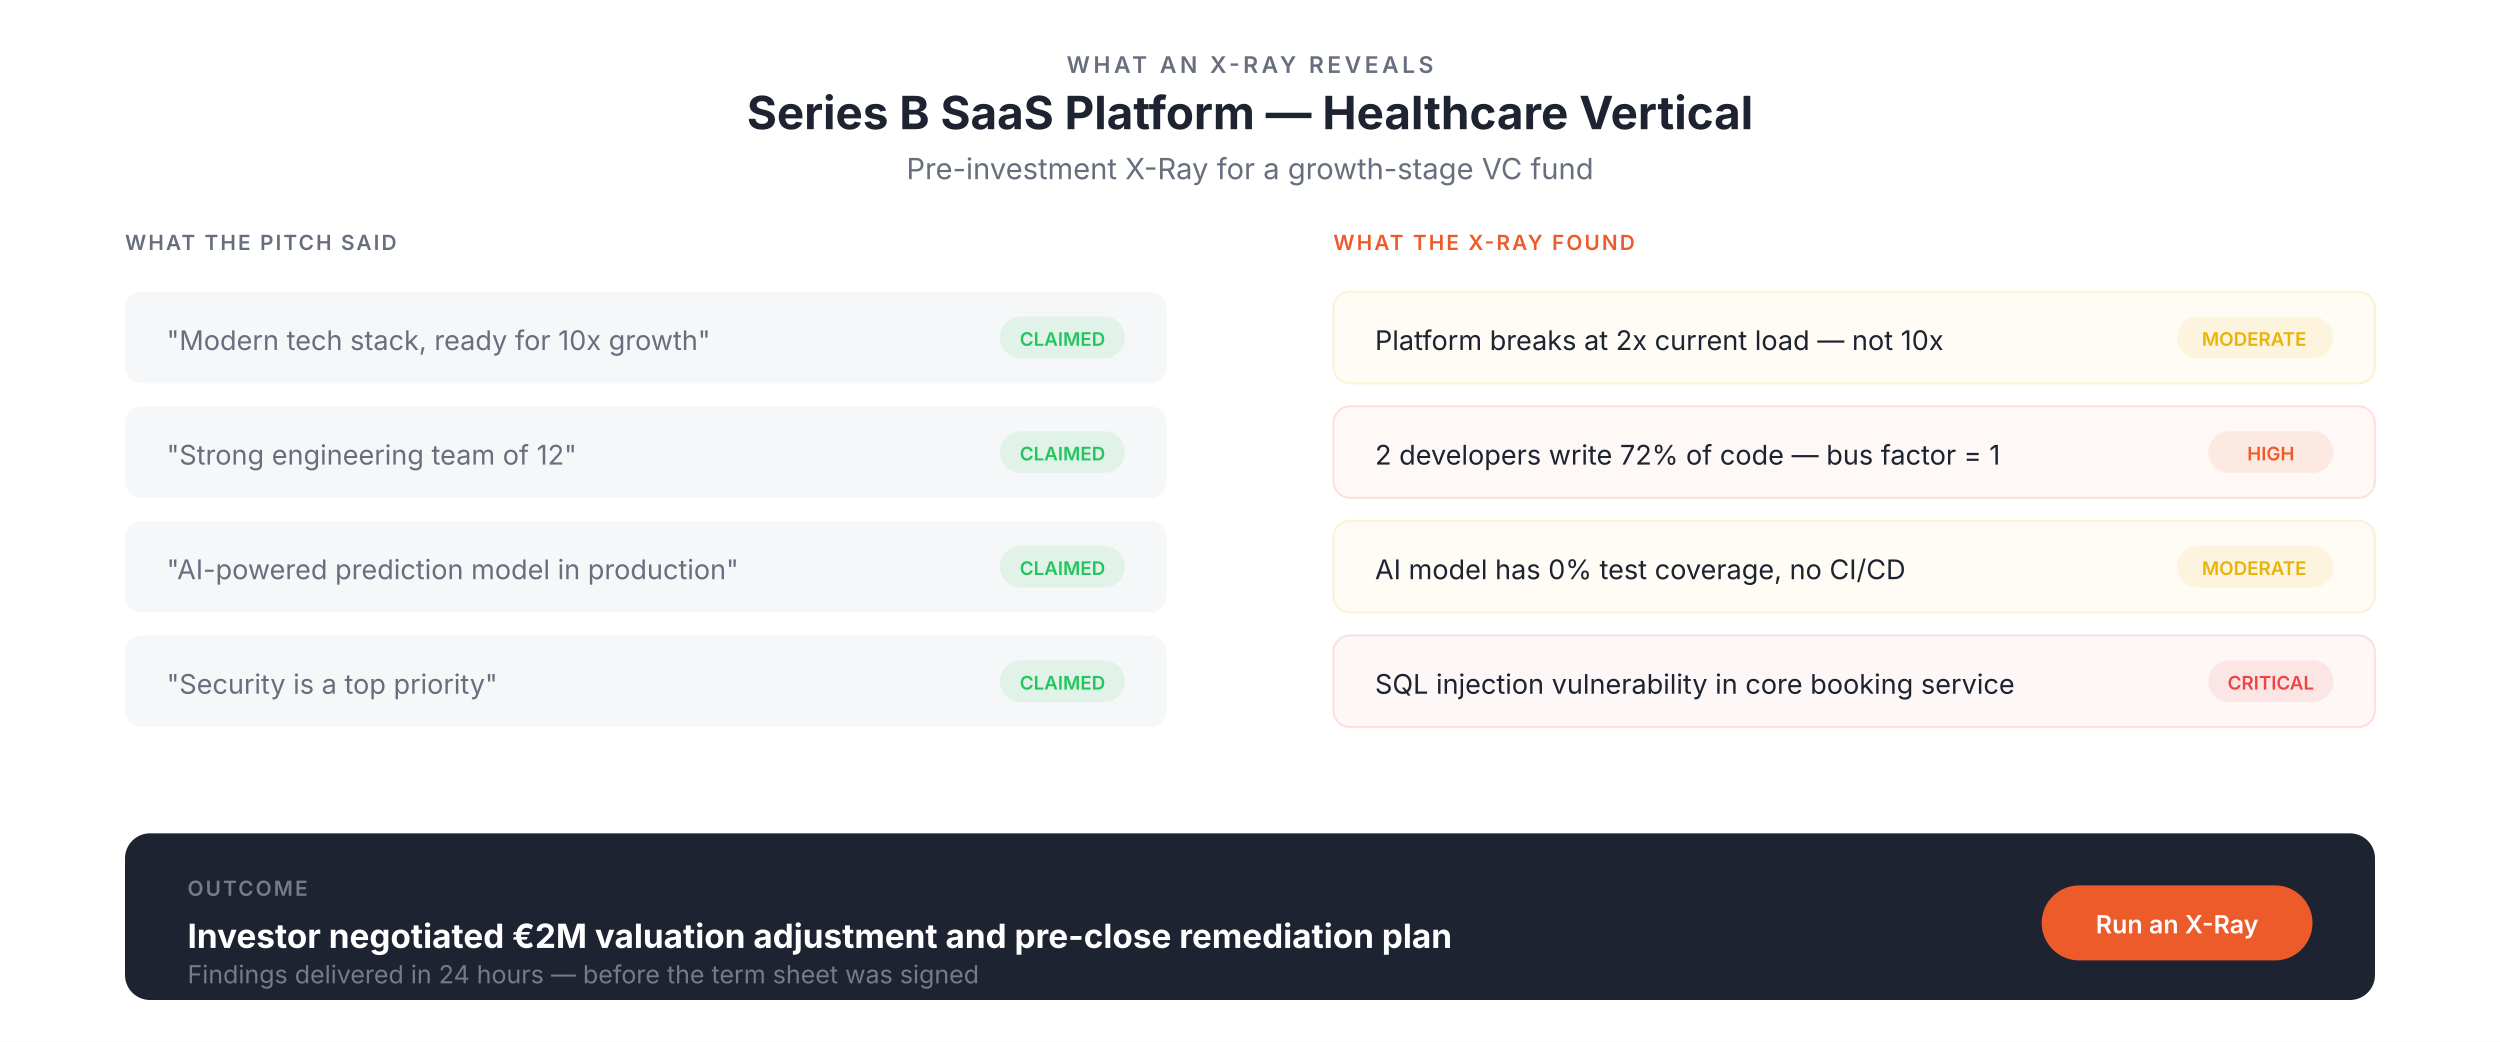
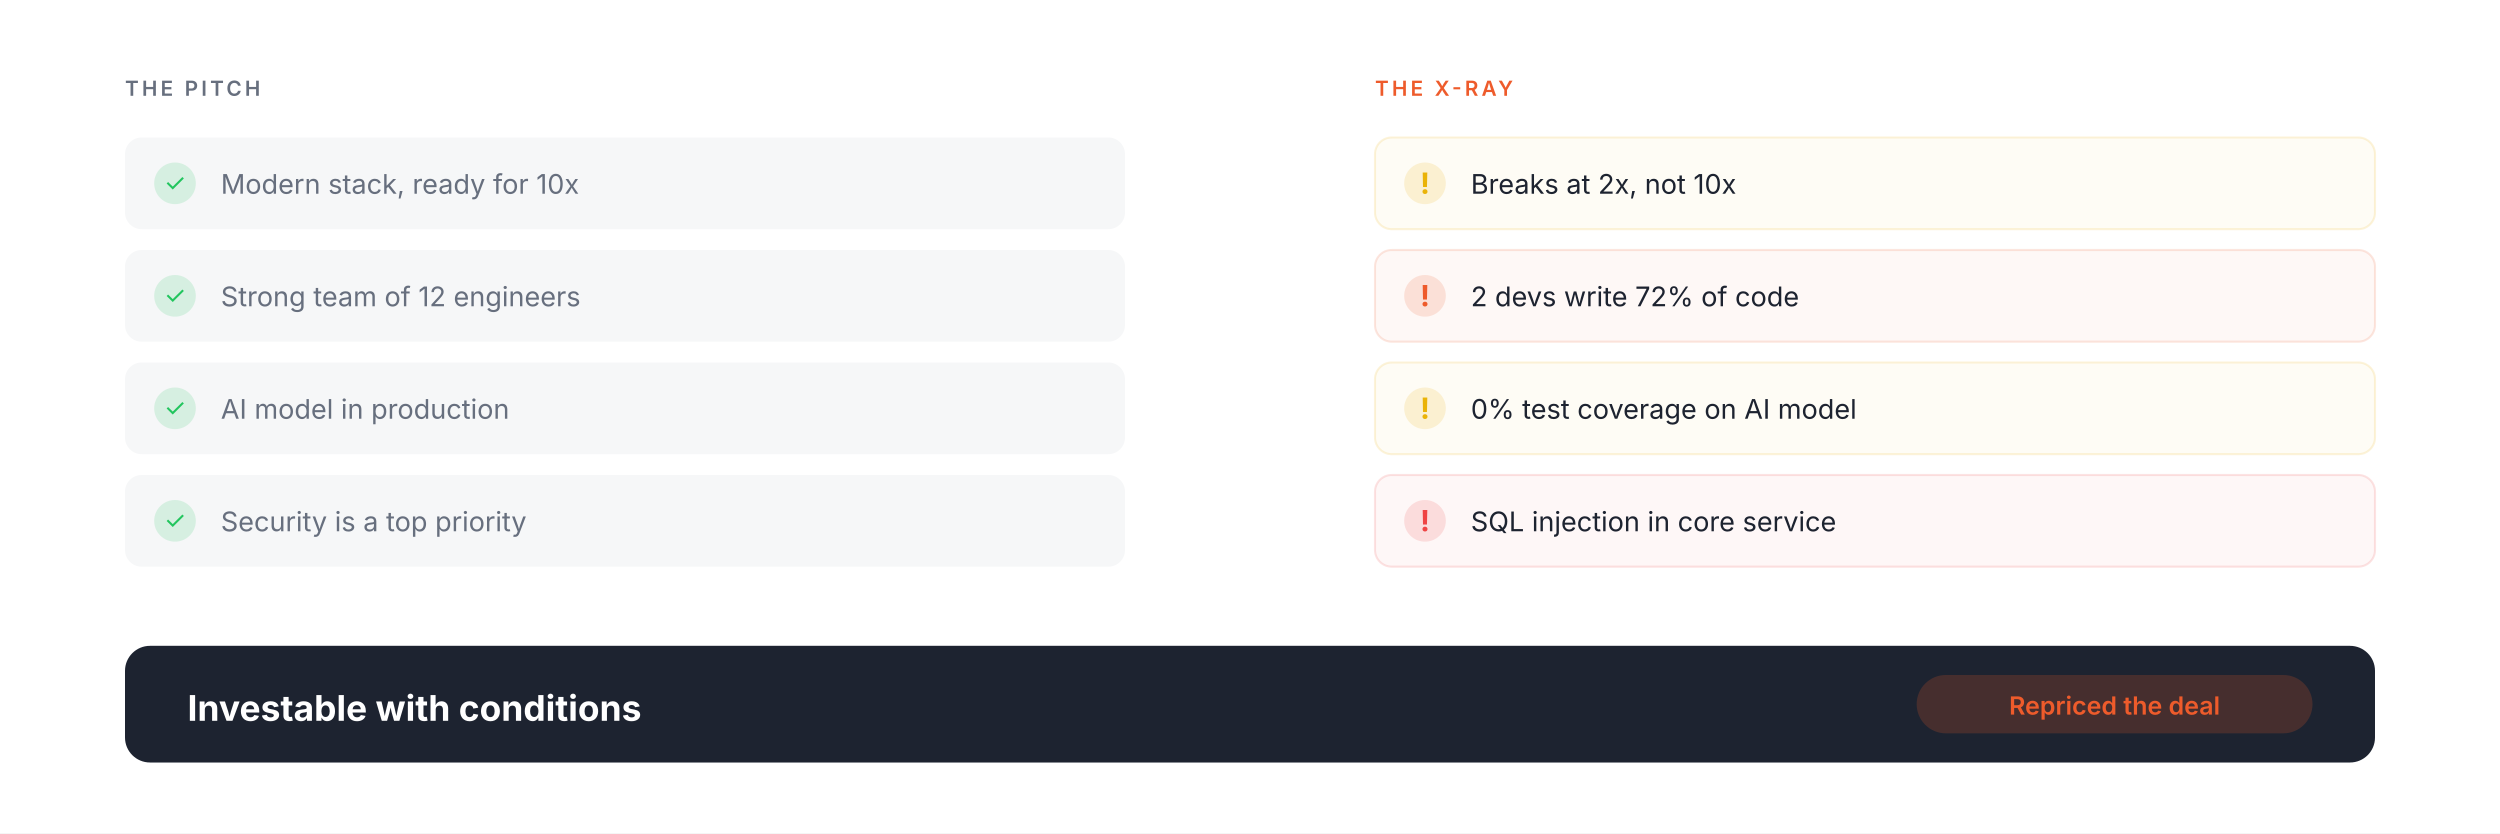
- <svg xmlns="http://www.w3.org/2000/svg" viewBox="0 0 1200 500" font-family="Inter, sans-serif">
-   <rect width="1200" height="500" fill="#FFFFFF" />
-   <text x="600" y="35" text-anchor="middle" fill="#676F7E" font-size="11" font-weight="600" letter-spacing="0.15em">WHAT AN X-RAY REVEALS</text>
-   <text x="600" y="62" text-anchor="middle" fill="#1D2330" font-size="22" font-weight="700">Series B SaaS Platform — Healthcare Vertical</text>
-   <text x="600" y="86" text-anchor="middle" fill="#676F7E" font-size="14">Pre-investment X-Ray for a growth-stage VC fund</text>
-   <g transform="translate(60, 120)">
-     <text x="0" y="0" fill="#676F7E" font-size="10" font-weight="600" letter-spacing="0.1em">WHAT THE PITCH SAID</text>
-     <g transform="translate(0, 20)">
-       <rect width="500" height="44" rx="8" fill="#F6F7F8" />
-       <text x="20" y="28" fill="#676F7E" font-size="13">"Modern tech stack, ready for 10x growth"</text>
-       <rect x="420" y="12" width="60" height="20" rx="10" fill="rgba(34, 197, 94, 0.1)" />
-       <text x="450" y="26" text-anchor="middle" fill="#22C55E" font-size="9" font-weight="600">CLAIMED</text>
+ <svg xmlns="http://www.w3.org/2000/svg" viewBox="0 0 1200 400" font-family="Inter, sans-serif">
+   <rect width="1200" height="400" fill="#FFFFFF" />
+   <g transform="translate(60, 30)">
+     <text x="0" y="16" fill="#676F7E" font-size="10" font-weight="600" letter-spacing="0.15em">THE PITCH</text>
+     <g transform="translate(0, 36)">
+       <rect width="480" height="44" rx="8" fill="#F6F7F8" />
+       <circle cx="24" cy="22" r="10" fill="rgba(34,197,94,0.15)" />
+       <text x="24" y="26" text-anchor="middle" fill="#22C55E" font-size="12">✓</text>
+       <text x="46" y="27" fill="#676F7E" font-size="13">Modern stack, ready for 10x</text>
    </g>
-     <g transform="translate(0, 75)">
-       <rect width="500" height="44" rx="8" fill="#F6F7F8" />
-       <text x="20" y="28" fill="#676F7E" font-size="13">"Strong engineering team of 12"</text>
-       <rect x="420" y="12" width="60" height="20" rx="10" fill="rgba(34, 197, 94, 0.1)" />
-       <text x="450" y="26" text-anchor="middle" fill="#22C55E" font-size="9" font-weight="600">CLAIMED</text>
+     <g transform="translate(0, 90)">
+       <rect width="480" height="44" rx="8" fill="#F6F7F8" />
+       <circle cx="24" cy="22" r="10" fill="rgba(34,197,94,0.15)" />
+       <text x="24" y="26" text-anchor="middle" fill="#22C55E" font-size="12">✓</text>
+       <text x="46" y="27" fill="#676F7E" font-size="13">Strong team of 12 engineers</text>
    </g>
-     <g transform="translate(0, 130)">
-       <rect width="500" height="44" rx="8" fill="#F6F7F8" />
-       <text x="20" y="28" fill="#676F7E" font-size="13">"AI-powered prediction model in production"</text>
-       <rect x="420" y="12" width="60" height="20" rx="10" fill="rgba(34, 197, 94, 0.1)" />
-       <text x="450" y="26" text-anchor="middle" fill="#22C55E" font-size="9" font-weight="600">CLAIMED</text>
+     <g transform="translate(0, 144)">
+       <rect width="480" height="44" rx="8" fill="#F6F7F8" />
+       <circle cx="24" cy="22" r="10" fill="rgba(34,197,94,0.15)" />
+       <text x="24" y="26" text-anchor="middle" fill="#22C55E" font-size="12">✓</text>
+       <text x="46" y="27" fill="#676F7E" font-size="13">AI model in production</text>
    </g>
-     <g transform="translate(0, 185)">
-       <rect width="500" height="44" rx="8" fill="#F6F7F8" />
-       <text x="20" y="28" fill="#676F7E" font-size="13">"Security is a top priority"</text>
-       <rect x="420" y="12" width="60" height="20" rx="10" fill="rgba(34, 197, 94, 0.1)" />
-       <text x="450" y="26" text-anchor="middle" fill="#22C55E" font-size="9" font-weight="600">CLAIMED</text>
+     <g transform="translate(0, 198)">
+       <rect width="480" height="44" rx="8" fill="#F6F7F8" />
+       <circle cx="24" cy="22" r="10" fill="rgba(34,197,94,0.15)" />
+       <text x="24" y="26" text-anchor="middle" fill="#22C55E" font-size="12">✓</text>
+       <text x="46" y="27" fill="#676F7E" font-size="13">Security is a top priority</text>
    </g>
  </g>
-   <g transform="translate(640, 120)">
-     <text x="0" y="0" fill="#EE5B2B" font-size="10" font-weight="600" letter-spacing="0.1em">WHAT THE X-RAY FOUND</text>
-     <g transform="translate(0, 20)">
-       <rect width="500" height="44" rx="8" fill="rgba(234, 179, 8, 0.04)" stroke="rgba(234, 179, 8, 0.15)" stroke-width="1" />
-       <text x="20" y="28" fill="#1D2330" font-size="13">Platform breaks at 2x current load — not 10x</text>
-       <rect x="405" y="12" width="75" height="20" rx="10" fill="rgba(234, 179, 8, 0.1)" />
-       <text x="442" y="26" text-anchor="middle" fill="#EAB308" font-size="9" font-weight="600">MODERATE</text>
+   <g transform="translate(660, 30)">
+     <text x="0" y="16" fill="#EE5B2B" font-size="10" font-weight="600" letter-spacing="0.15em">THE X-RAY</text>
+     <g transform="translate(0, 36)">
+       <rect width="480" height="44" rx="8" fill="rgba(234,179,8,0.04)" stroke="rgba(234,179,8,0.15)" stroke-width="1" />
+       <circle cx="24" cy="22" r="10" fill="rgba(234,179,8,0.15)" />
+       <text x="24" y="27" text-anchor="middle" fill="#EAB308" font-size="14" font-weight="700">!</text>
+       <text x="46" y="27" fill="#1D2330" font-size="13">Breaks at 2x, not 10x</text>
    </g>
-     <g transform="translate(0, 75)">
-       <rect width="500" height="44" rx="8" fill="rgba(238, 91, 43, 0.04)" stroke="rgba(238, 91, 43, 0.15)" stroke-width="1" />
-       <text x="20" y="28" fill="#1D2330" font-size="13">2 developers write 72% of code — bus factor = 1</text>
-       <rect x="420" y="12" width="60" height="20" rx="10" fill="rgba(238, 91, 43, 0.1)" />
-       <text x="450" y="26" text-anchor="middle" fill="#EE5B2B" font-size="9" font-weight="600">HIGH</text>
+     <g transform="translate(0, 90)">
+       <rect width="480" height="44" rx="8" fill="rgba(238,91,43,0.04)" stroke="rgba(238,91,43,0.15)" stroke-width="1" />
+       <circle cx="24" cy="22" r="10" fill="rgba(238,91,43,0.15)" />
+       <text x="24" y="27" text-anchor="middle" fill="#EE5B2B" font-size="14" font-weight="700">!</text>
+       <text x="46" y="27" fill="#1D2330" font-size="13">2 devs write 72% of code</text>
    </g>
-     <g transform="translate(0, 130)">
-       <rect width="500" height="44" rx="8" fill="rgba(234, 179, 8, 0.04)" stroke="rgba(234, 179, 8, 0.15)" stroke-width="1" />
-       <text x="20" y="28" fill="#1D2330" font-size="13">AI model has 0% test coverage, no CI/CD</text>
-       <rect x="405" y="12" width="75" height="20" rx="10" fill="rgba(234, 179, 8, 0.1)" />
-       <text x="442" y="26" text-anchor="middle" fill="#EAB308" font-size="9" font-weight="600">MODERATE</text>
+     <g transform="translate(0, 144)">
+       <rect width="480" height="44" rx="8" fill="rgba(234,179,8,0.04)" stroke="rgba(234,179,8,0.15)" stroke-width="1" />
+       <circle cx="24" cy="22" r="10" fill="rgba(234,179,8,0.15)" />
+       <text x="24" y="27" text-anchor="middle" fill="#EAB308" font-size="14" font-weight="700">!</text>
+       <text x="46" y="27" fill="#1D2330" font-size="13">0% test coverage on AI model</text>
    </g>
-     <g transform="translate(0, 185)">
-       <rect width="500" height="44" rx="8" fill="rgba(239, 68, 68, 0.04)" stroke="rgba(239, 68, 68, 0.15)" stroke-width="1" />
-       <text x="20" y="28" fill="#1D2330" font-size="13">SQL injection vulnerability in core booking service</text>
-       <rect x="420" y="12" width="60" height="20" rx="10" fill="rgba(239, 68, 68, 0.1)" />
-       <text x="450" y="26" text-anchor="middle" fill="#EF4444" font-size="9" font-weight="600">CRITICAL</text>
+     <g transform="translate(0, 198)">
+       <rect width="480" height="44" rx="8" fill="rgba(239,68,68,0.04)" stroke="rgba(239,68,68,0.15)" stroke-width="1" />
+       <circle cx="24" cy="22" r="10" fill="rgba(239,68,68,0.15)" />
+       <text x="24" y="27" text-anchor="middle" fill="#EF4444" font-size="14" font-weight="700">!</text>
+       <text x="46" y="27" fill="#1D2330" font-size="13">SQL injection in core service</text>
    </g>
  </g>
-   <g transform="translate(60, 400)">
-     <rect width="1080" height="80" rx="12" fill="#1D2330" />
-     <text x="30" y="30" fill="rgba(255,255,255,0.4)" font-size="10" font-weight="600" letter-spacing="0.1em">OUTCOME</text>
-     <text x="30" y="55" fill="#FFFFFF" font-size="16" font-weight="700">Investor negotiated €2M valuation adjustment and pre-close remediation plan</text>
-     <text x="30" y="72" fill="rgba(255,255,255,0.4)" font-size="12">Findings delivered in 24 hours — before the term sheet was signed</text>
-     <rect x="920" y="25" width="130" height="36" rx="18" fill="#EE5B2B" />
-     <text x="985" y="48" text-anchor="middle" fill="#FFFFFF" font-size="12" font-weight="600">Run an X-Ray</text>
+   <g transform="translate(60, 310)">
+     <rect width="1080" height="56" rx="12" fill="#1D2330" />
+     <text x="30" y="36" fill="#FFFFFF" font-size="17" font-weight="700">Investable with conditions</text>
+     <rect x="860" y="14" width="190" height="28" rx="14" fill="rgba(238,91,43,0.2)" />
+     <text x="955" y="33" text-anchor="middle" fill="#EE5B2B" font-size="12" font-weight="600">Repriced the deal</text>
  </g>
</svg>
